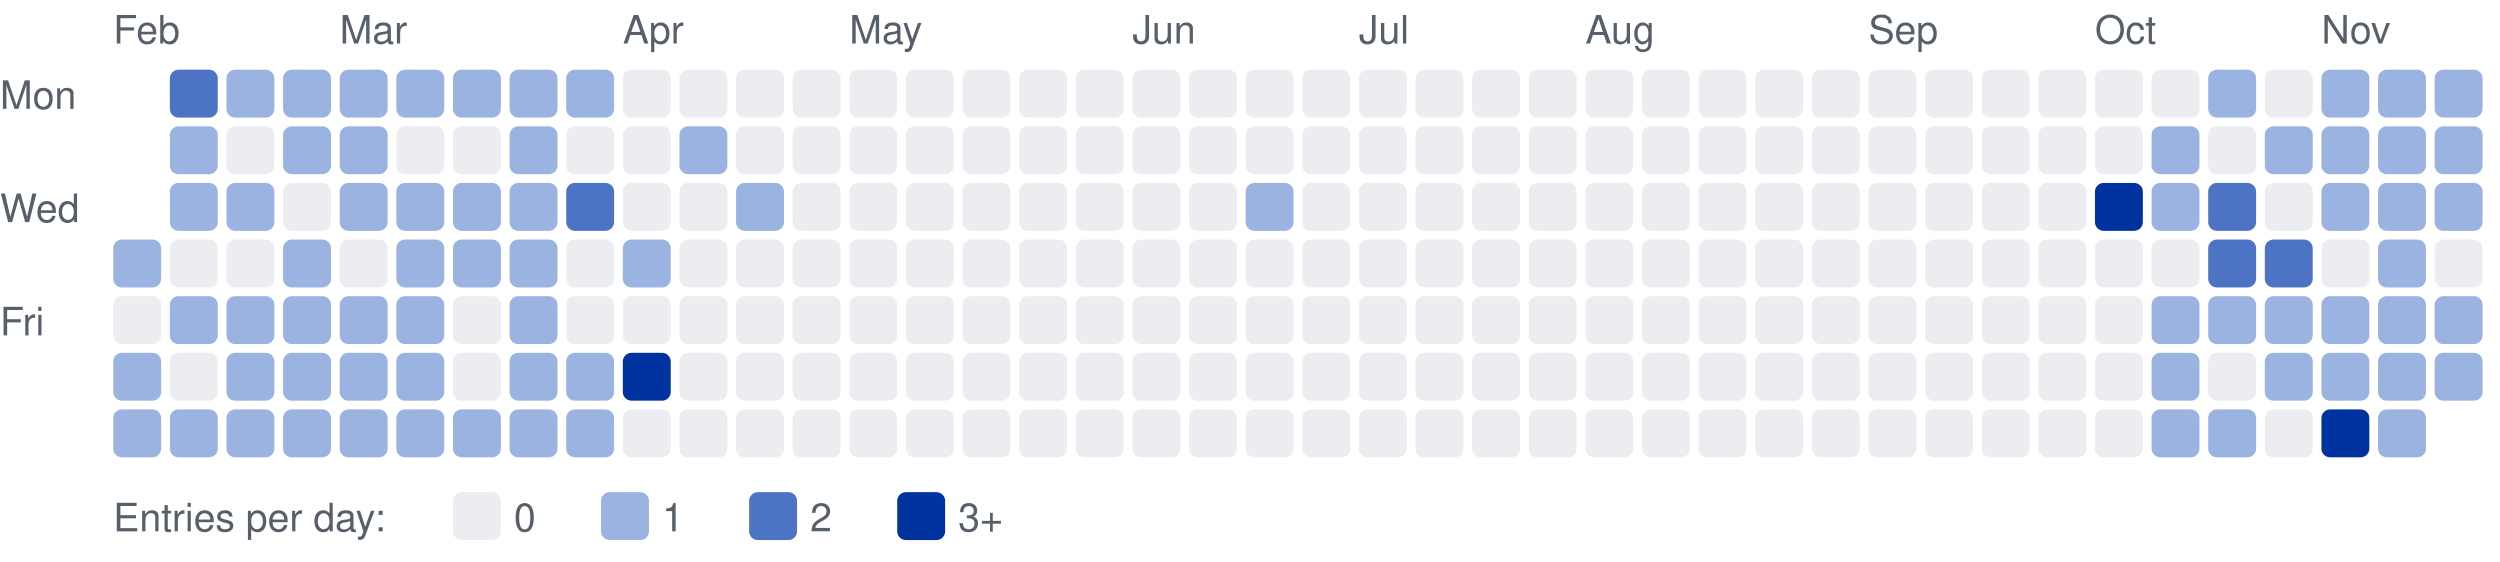
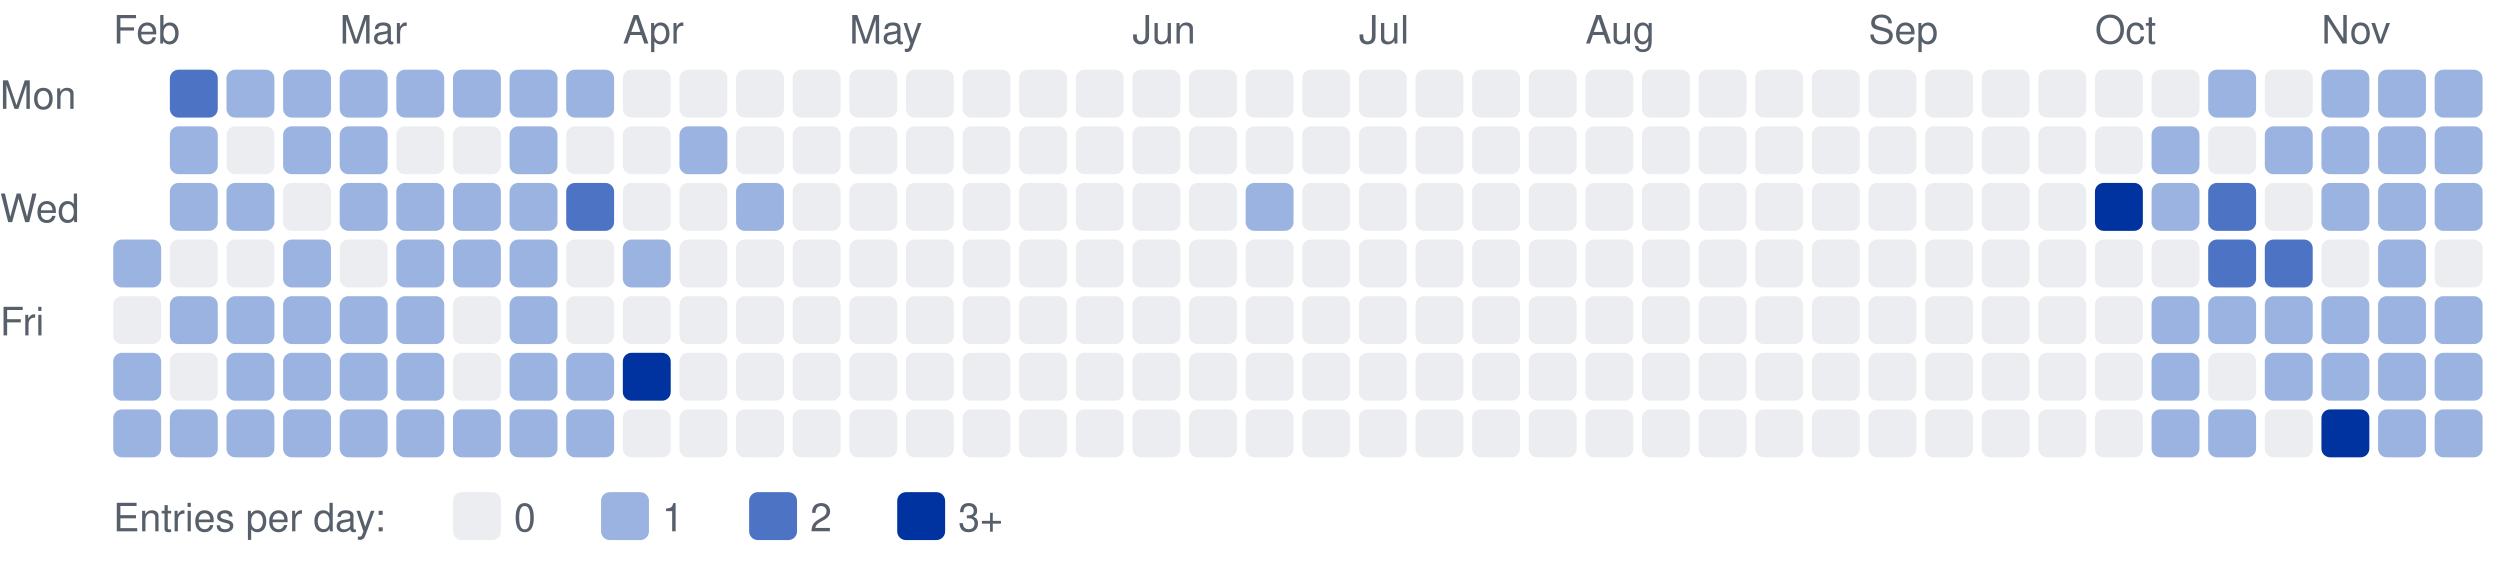
- <svg xmlns="http://www.w3.org/2000/svg" width="574" height="129" viewBox="0 0 574 129" role="img" aria-label="Entries per day, 2026-01-29 to 2026-11-14">
+ <svg xmlns="http://www.w3.org/2000/svg" width="574" height="129" viewBox="0 0 574 129" role="img" aria-label="Entries per day, 2026-01-29 to 2026-11-15">
  <style>text{font-family:-apple-system,Segoe UI,Helvetica,Arial,sans-serif;font-size:9px;fill:#57606a}</style>
  <text x="0" y="25">Mon</text>
  <text x="0" y="51">Wed</text>
  <text x="0" y="77">Fri</text>
  <text x="26" y="10">Feb</text>
  <rect x="26" y="55" width="11" height="11" rx="2" fill="#9bb3e0" />
  <rect x="26" y="68" width="11" height="11" rx="2" fill="#ebedf0" />
  <rect x="26" y="81" width="11" height="11" rx="2" fill="#9bb3e0" />
  <rect x="26" y="94" width="11" height="11" rx="2" fill="#9bb3e0" />
  <rect x="39" y="16" width="11" height="11" rx="2" fill="#4d73c4" />
  <rect x="39" y="29" width="11" height="11" rx="2" fill="#9bb3e0" />
  <rect x="39" y="42" width="11" height="11" rx="2" fill="#9bb3e0" />
  <rect x="39" y="55" width="11" height="11" rx="2" fill="#ebedf0" />
  <rect x="39" y="68" width="11" height="11" rx="2" fill="#9bb3e0" />
  <rect x="39" y="81" width="11" height="11" rx="2" fill="#ebedf0" />
  <rect x="39" y="94" width="11" height="11" rx="2" fill="#9bb3e0" />
  <rect x="52" y="16" width="11" height="11" rx="2" fill="#9bb3e0" />
  <rect x="52" y="29" width="11" height="11" rx="2" fill="#ebedf0" />
  <rect x="52" y="42" width="11" height="11" rx="2" fill="#9bb3e0" />
  <rect x="52" y="55" width="11" height="11" rx="2" fill="#ebedf0" />
  <rect x="52" y="68" width="11" height="11" rx="2" fill="#9bb3e0" />
  <rect x="52" y="81" width="11" height="11" rx="2" fill="#9bb3e0" />
  <rect x="52" y="94" width="11" height="11" rx="2" fill="#9bb3e0" />
  <rect x="65" y="16" width="11" height="11" rx="2" fill="#9bb3e0" />
  <rect x="65" y="29" width="11" height="11" rx="2" fill="#9bb3e0" />
  <rect x="65" y="42" width="11" height="11" rx="2" fill="#ebedf0" />
  <rect x="65" y="55" width="11" height="11" rx="2" fill="#9bb3e0" />
  <rect x="65" y="68" width="11" height="11" rx="2" fill="#9bb3e0" />
  <rect x="65" y="81" width="11" height="11" rx="2" fill="#9bb3e0" />
  <rect x="65" y="94" width="11" height="11" rx="2" fill="#9bb3e0" />
  <text x="78" y="10">Mar</text>
  <rect x="78" y="16" width="11" height="11" rx="2" fill="#9bb3e0" />
  <rect x="78" y="29" width="11" height="11" rx="2" fill="#9bb3e0" />
  <rect x="78" y="42" width="11" height="11" rx="2" fill="#9bb3e0" />
  <rect x="78" y="55" width="11" height="11" rx="2" fill="#ebedf0" />
  <rect x="78" y="68" width="11" height="11" rx="2" fill="#9bb3e0" />
  <rect x="78" y="81" width="11" height="11" rx="2" fill="#9bb3e0" />
  <rect x="78" y="94" width="11" height="11" rx="2" fill="#9bb3e0" />
  <rect x="91" y="16" width="11" height="11" rx="2" fill="#9bb3e0" />
  <rect x="91" y="29" width="11" height="11" rx="2" fill="#ebedf0" />
  <rect x="91" y="42" width="11" height="11" rx="2" fill="#9bb3e0" />
  <rect x="91" y="55" width="11" height="11" rx="2" fill="#9bb3e0" />
  <rect x="91" y="68" width="11" height="11" rx="2" fill="#9bb3e0" />
  <rect x="91" y="81" width="11" height="11" rx="2" fill="#9bb3e0" />
  <rect x="91" y="94" width="11" height="11" rx="2" fill="#9bb3e0" />
  <rect x="104" y="16" width="11" height="11" rx="2" fill="#9bb3e0" />
  <rect x="104" y="29" width="11" height="11" rx="2" fill="#ebedf0" />
  <rect x="104" y="42" width="11" height="11" rx="2" fill="#9bb3e0" />
  <rect x="104" y="55" width="11" height="11" rx="2" fill="#9bb3e0" />
  <rect x="104" y="68" width="11" height="11" rx="2" fill="#ebedf0" />
  <rect x="104" y="81" width="11" height="11" rx="2" fill="#ebedf0" />
  <rect x="104" y="94" width="11" height="11" rx="2" fill="#9bb3e0" />
  <rect x="117" y="16" width="11" height="11" rx="2" fill="#9bb3e0" />
  <rect x="117" y="29" width="11" height="11" rx="2" fill="#9bb3e0" />
  <rect x="117" y="42" width="11" height="11" rx="2" fill="#9bb3e0" />
  <rect x="117" y="55" width="11" height="11" rx="2" fill="#9bb3e0" />
  <rect x="117" y="68" width="11" height="11" rx="2" fill="#9bb3e0" />
  <rect x="117" y="81" width="11" height="11" rx="2" fill="#9bb3e0" />
  <rect x="117" y="94" width="11" height="11" rx="2" fill="#9bb3e0" />
  <rect x="130" y="16" width="11" height="11" rx="2" fill="#9bb3e0" />
  <rect x="130" y="29" width="11" height="11" rx="2" fill="#ebedf0" />
  <rect x="130" y="42" width="11" height="11" rx="2" fill="#4d73c4" />
  <rect x="130" y="55" width="11" height="11" rx="2" fill="#ebedf0" />
  <rect x="130" y="68" width="11" height="11" rx="2" fill="#ebedf0" />
  <rect x="130" y="81" width="11" height="11" rx="2" fill="#9bb3e0" />
  <rect x="130" y="94" width="11" height="11" rx="2" fill="#9bb3e0" />
  <text x="143" y="10">Apr</text>
  <rect x="143" y="16" width="11" height="11" rx="2" fill="#ebedf0" />
  <rect x="143" y="29" width="11" height="11" rx="2" fill="#ebedf0" />
  <rect x="143" y="42" width="11" height="11" rx="2" fill="#ebedf0" />
  <rect x="143" y="55" width="11" height="11" rx="2" fill="#9bb3e0" />
  <rect x="143" y="68" width="11" height="11" rx="2" fill="#ebedf0" />
  <rect x="143" y="81" width="11" height="11" rx="2" fill="#0033a0" />
  <rect x="143" y="94" width="11" height="11" rx="2" fill="#ebedf0" />
  <rect x="156" y="16" width="11" height="11" rx="2" fill="#ebedf0" />
  <rect x="156" y="29" width="11" height="11" rx="2" fill="#9bb3e0" />
  <rect x="156" y="42" width="11" height="11" rx="2" fill="#ebedf0" />
  <rect x="156" y="55" width="11" height="11" rx="2" fill="#ebedf0" />
  <rect x="156" y="68" width="11" height="11" rx="2" fill="#ebedf0" />
  <rect x="156" y="81" width="11" height="11" rx="2" fill="#ebedf0" />
  <rect x="156" y="94" width="11" height="11" rx="2" fill="#ebedf0" />
  <rect x="169" y="16" width="11" height="11" rx="2" fill="#ebedf0" />
  <rect x="169" y="29" width="11" height="11" rx="2" fill="#ebedf0" />
  <rect x="169" y="42" width="11" height="11" rx="2" fill="#9bb3e0" />
  <rect x="169" y="55" width="11" height="11" rx="2" fill="#ebedf0" />
  <rect x="169" y="68" width="11" height="11" rx="2" fill="#ebedf0" />
  <rect x="169" y="81" width="11" height="11" rx="2" fill="#ebedf0" />
  <rect x="169" y="94" width="11" height="11" rx="2" fill="#ebedf0" />
  <rect x="182" y="16" width="11" height="11" rx="2" fill="#ebedf0" />
  <rect x="182" y="29" width="11" height="11" rx="2" fill="#ebedf0" />
  <rect x="182" y="42" width="11" height="11" rx="2" fill="#ebedf0" />
  <rect x="182" y="55" width="11" height="11" rx="2" fill="#ebedf0" />
  <rect x="182" y="68" width="11" height="11" rx="2" fill="#ebedf0" />
  <rect x="182" y="81" width="11" height="11" rx="2" fill="#ebedf0" />
  <rect x="182" y="94" width="11" height="11" rx="2" fill="#ebedf0" />
  <text x="195" y="10">May</text>
  <rect x="195" y="16" width="11" height="11" rx="2" fill="#ebedf0" />
  <rect x="195" y="29" width="11" height="11" rx="2" fill="#ebedf0" />
  <rect x="195" y="42" width="11" height="11" rx="2" fill="#ebedf0" />
  <rect x="195" y="55" width="11" height="11" rx="2" fill="#ebedf0" />
  <rect x="195" y="68" width="11" height="11" rx="2" fill="#ebedf0" />
  <rect x="195" y="81" width="11" height="11" rx="2" fill="#ebedf0" />
  <rect x="195" y="94" width="11" height="11" rx="2" fill="#ebedf0" />
  <rect x="208" y="16" width="11" height="11" rx="2" fill="#ebedf0" />
  <rect x="208" y="29" width="11" height="11" rx="2" fill="#ebedf0" />
  <rect x="208" y="42" width="11" height="11" rx="2" fill="#ebedf0" />
  <rect x="208" y="55" width="11" height="11" rx="2" fill="#ebedf0" />
  <rect x="208" y="68" width="11" height="11" rx="2" fill="#ebedf0" />
  <rect x="208" y="81" width="11" height="11" rx="2" fill="#ebedf0" />
  <rect x="208" y="94" width="11" height="11" rx="2" fill="#ebedf0" />
  <rect x="221" y="16" width="11" height="11" rx="2" fill="#ebedf0" />
  <rect x="221" y="29" width="11" height="11" rx="2" fill="#ebedf0" />
  <rect x="221" y="42" width="11" height="11" rx="2" fill="#ebedf0" />
  <rect x="221" y="55" width="11" height="11" rx="2" fill="#ebedf0" />
  <rect x="221" y="68" width="11" height="11" rx="2" fill="#ebedf0" />
  <rect x="221" y="81" width="11" height="11" rx="2" fill="#ebedf0" />
  <rect x="221" y="94" width="11" height="11" rx="2" fill="#ebedf0" />
  <rect x="234" y="16" width="11" height="11" rx="2" fill="#ebedf0" />
  <rect x="234" y="29" width="11" height="11" rx="2" fill="#ebedf0" />
  <rect x="234" y="42" width="11" height="11" rx="2" fill="#ebedf0" />
  <rect x="234" y="55" width="11" height="11" rx="2" fill="#ebedf0" />
  <rect x="234" y="68" width="11" height="11" rx="2" fill="#ebedf0" />
  <rect x="234" y="81" width="11" height="11" rx="2" fill="#ebedf0" />
  <rect x="234" y="94" width="11" height="11" rx="2" fill="#ebedf0" />
  <rect x="247" y="16" width="11" height="11" rx="2" fill="#ebedf0" />
  <rect x="247" y="29" width="11" height="11" rx="2" fill="#ebedf0" />
  <rect x="247" y="42" width="11" height="11" rx="2" fill="#ebedf0" />
  <rect x="247" y="55" width="11" height="11" rx="2" fill="#ebedf0" />
  <rect x="247" y="68" width="11" height="11" rx="2" fill="#ebedf0" />
  <rect x="247" y="81" width="11" height="11" rx="2" fill="#ebedf0" />
  <rect x="247" y="94" width="11" height="11" rx="2" fill="#ebedf0" />
  <text x="260" y="10">Jun</text>
  <rect x="260" y="16" width="11" height="11" rx="2" fill="#ebedf0" />
  <rect x="260" y="29" width="11" height="11" rx="2" fill="#ebedf0" />
  <rect x="260" y="42" width="11" height="11" rx="2" fill="#ebedf0" />
  <rect x="260" y="55" width="11" height="11" rx="2" fill="#ebedf0" />
  <rect x="260" y="68" width="11" height="11" rx="2" fill="#ebedf0" />
  <rect x="260" y="81" width="11" height="11" rx="2" fill="#ebedf0" />
  <rect x="260" y="94" width="11" height="11" rx="2" fill="#ebedf0" />
  <rect x="273" y="16" width="11" height="11" rx="2" fill="#ebedf0" />
  <rect x="273" y="29" width="11" height="11" rx="2" fill="#ebedf0" />
  <rect x="273" y="42" width="11" height="11" rx="2" fill="#ebedf0" />
  <rect x="273" y="55" width="11" height="11" rx="2" fill="#ebedf0" />
  <rect x="273" y="68" width="11" height="11" rx="2" fill="#ebedf0" />
  <rect x="273" y="81" width="11" height="11" rx="2" fill="#ebedf0" />
  <rect x="273" y="94" width="11" height="11" rx="2" fill="#ebedf0" />
  <rect x="286" y="16" width="11" height="11" rx="2" fill="#ebedf0" />
  <rect x="286" y="29" width="11" height="11" rx="2" fill="#ebedf0" />
  <rect x="286" y="42" width="11" height="11" rx="2" fill="#9bb3e0" />
  <rect x="286" y="55" width="11" height="11" rx="2" fill="#ebedf0" />
  <rect x="286" y="68" width="11" height="11" rx="2" fill="#ebedf0" />
  <rect x="286" y="81" width="11" height="11" rx="2" fill="#ebedf0" />
  <rect x="286" y="94" width="11" height="11" rx="2" fill="#ebedf0" />
  <rect x="299" y="16" width="11" height="11" rx="2" fill="#ebedf0" />
  <rect x="299" y="29" width="11" height="11" rx="2" fill="#ebedf0" />
  <rect x="299" y="42" width="11" height="11" rx="2" fill="#ebedf0" />
  <rect x="299" y="55" width="11" height="11" rx="2" fill="#ebedf0" />
  <rect x="299" y="68" width="11" height="11" rx="2" fill="#ebedf0" />
  <rect x="299" y="81" width="11" height="11" rx="2" fill="#ebedf0" />
  <rect x="299" y="94" width="11" height="11" rx="2" fill="#ebedf0" />
  <text x="312" y="10">Jul</text>
  <rect x="312" y="16" width="11" height="11" rx="2" fill="#ebedf0" />
  <rect x="312" y="29" width="11" height="11" rx="2" fill="#ebedf0" />
  <rect x="312" y="42" width="11" height="11" rx="2" fill="#ebedf0" />
  <rect x="312" y="55" width="11" height="11" rx="2" fill="#ebedf0" />
  <rect x="312" y="68" width="11" height="11" rx="2" fill="#ebedf0" />
  <rect x="312" y="81" width="11" height="11" rx="2" fill="#ebedf0" />
  <rect x="312" y="94" width="11" height="11" rx="2" fill="#ebedf0" />
  <rect x="325" y="16" width="11" height="11" rx="2" fill="#ebedf0" />
  <rect x="325" y="29" width="11" height="11" rx="2" fill="#ebedf0" />
  <rect x="325" y="42" width="11" height="11" rx="2" fill="#ebedf0" />
  <rect x="325" y="55" width="11" height="11" rx="2" fill="#ebedf0" />
  <rect x="325" y="68" width="11" height="11" rx="2" fill="#ebedf0" />
  <rect x="325" y="81" width="11" height="11" rx="2" fill="#ebedf0" />
  <rect x="325" y="94" width="11" height="11" rx="2" fill="#ebedf0" />
  <rect x="338" y="16" width="11" height="11" rx="2" fill="#ebedf0" />
  <rect x="338" y="29" width="11" height="11" rx="2" fill="#ebedf0" />
  <rect x="338" y="42" width="11" height="11" rx="2" fill="#ebedf0" />
  <rect x="338" y="55" width="11" height="11" rx="2" fill="#ebedf0" />
  <rect x="338" y="68" width="11" height="11" rx="2" fill="#ebedf0" />
  <rect x="338" y="81" width="11" height="11" rx="2" fill="#ebedf0" />
  <rect x="338" y="94" width="11" height="11" rx="2" fill="#ebedf0" />
  <rect x="351" y="16" width="11" height="11" rx="2" fill="#ebedf0" />
  <rect x="351" y="29" width="11" height="11" rx="2" fill="#ebedf0" />
  <rect x="351" y="42" width="11" height="11" rx="2" fill="#ebedf0" />
  <rect x="351" y="55" width="11" height="11" rx="2" fill="#ebedf0" />
  <rect x="351" y="68" width="11" height="11" rx="2" fill="#ebedf0" />
  <rect x="351" y="81" width="11" height="11" rx="2" fill="#ebedf0" />
  <rect x="351" y="94" width="11" height="11" rx="2" fill="#ebedf0" />
  <text x="364" y="10">Aug</text>
  <rect x="364" y="16" width="11" height="11" rx="2" fill="#ebedf0" />
  <rect x="364" y="29" width="11" height="11" rx="2" fill="#ebedf0" />
  <rect x="364" y="42" width="11" height="11" rx="2" fill="#ebedf0" />
  <rect x="364" y="55" width="11" height="11" rx="2" fill="#ebedf0" />
  <rect x="364" y="68" width="11" height="11" rx="2" fill="#ebedf0" />
  <rect x="364" y="81" width="11" height="11" rx="2" fill="#ebedf0" />
  <rect x="364" y="94" width="11" height="11" rx="2" fill="#ebedf0" />
  <rect x="377" y="16" width="11" height="11" rx="2" fill="#ebedf0" />
  <rect x="377" y="29" width="11" height="11" rx="2" fill="#ebedf0" />
  <rect x="377" y="42" width="11" height="11" rx="2" fill="#ebedf0" />
  <rect x="377" y="55" width="11" height="11" rx="2" fill="#ebedf0" />
  <rect x="377" y="68" width="11" height="11" rx="2" fill="#ebedf0" />
  <rect x="377" y="81" width="11" height="11" rx="2" fill="#ebedf0" />
  <rect x="377" y="94" width="11" height="11" rx="2" fill="#ebedf0" />
  <rect x="390" y="16" width="11" height="11" rx="2" fill="#ebedf0" />
  <rect x="390" y="29" width="11" height="11" rx="2" fill="#ebedf0" />
  <rect x="390" y="42" width="11" height="11" rx="2" fill="#ebedf0" />
  <rect x="390" y="55" width="11" height="11" rx="2" fill="#ebedf0" />
  <rect x="390" y="68" width="11" height="11" rx="2" fill="#ebedf0" />
  <rect x="390" y="81" width="11" height="11" rx="2" fill="#ebedf0" />
  <rect x="390" y="94" width="11" height="11" rx="2" fill="#ebedf0" />
  <rect x="403" y="16" width="11" height="11" rx="2" fill="#ebedf0" />
  <rect x="403" y="29" width="11" height="11" rx="2" fill="#ebedf0" />
  <rect x="403" y="42" width="11" height="11" rx="2" fill="#ebedf0" />
  <rect x="403" y="55" width="11" height="11" rx="2" fill="#ebedf0" />
  <rect x="403" y="68" width="11" height="11" rx="2" fill="#ebedf0" />
  <rect x="403" y="81" width="11" height="11" rx="2" fill="#ebedf0" />
  <rect x="403" y="94" width="11" height="11" rx="2" fill="#ebedf0" />
  <rect x="416" y="16" width="11" height="11" rx="2" fill="#ebedf0" />
  <rect x="416" y="29" width="11" height="11" rx="2" fill="#ebedf0" />
  <rect x="416" y="42" width="11" height="11" rx="2" fill="#ebedf0" />
  <rect x="416" y="55" width="11" height="11" rx="2" fill="#ebedf0" />
  <rect x="416" y="68" width="11" height="11" rx="2" fill="#ebedf0" />
  <rect x="416" y="81" width="11" height="11" rx="2" fill="#ebedf0" />
  <rect x="416" y="94" width="11" height="11" rx="2" fill="#ebedf0" />
  <text x="429" y="10">Sep</text>
  <rect x="429" y="16" width="11" height="11" rx="2" fill="#ebedf0" />
  <rect x="429" y="29" width="11" height="11" rx="2" fill="#ebedf0" />
  <rect x="429" y="42" width="11" height="11" rx="2" fill="#ebedf0" />
  <rect x="429" y="55" width="11" height="11" rx="2" fill="#ebedf0" />
  <rect x="429" y="68" width="11" height="11" rx="2" fill="#ebedf0" />
  <rect x="429" y="81" width="11" height="11" rx="2" fill="#ebedf0" />
  <rect x="429" y="94" width="11" height="11" rx="2" fill="#ebedf0" />
  <rect x="442" y="16" width="11" height="11" rx="2" fill="#ebedf0" />
  <rect x="442" y="29" width="11" height="11" rx="2" fill="#ebedf0" />
  <rect x="442" y="42" width="11" height="11" rx="2" fill="#ebedf0" />
  <rect x="442" y="55" width="11" height="11" rx="2" fill="#ebedf0" />
  <rect x="442" y="68" width="11" height="11" rx="2" fill="#ebedf0" />
  <rect x="442" y="81" width="11" height="11" rx="2" fill="#ebedf0" />
  <rect x="442" y="94" width="11" height="11" rx="2" fill="#ebedf0" />
  <rect x="455" y="16" width="11" height="11" rx="2" fill="#ebedf0" />
  <rect x="455" y="29" width="11" height="11" rx="2" fill="#ebedf0" />
  <rect x="455" y="42" width="11" height="11" rx="2" fill="#ebedf0" />
  <rect x="455" y="55" width="11" height="11" rx="2" fill="#ebedf0" />
  <rect x="455" y="68" width="11" height="11" rx="2" fill="#ebedf0" />
  <rect x="455" y="81" width="11" height="11" rx="2" fill="#ebedf0" />
  <rect x="455" y="94" width="11" height="11" rx="2" fill="#ebedf0" />
  <rect x="468" y="16" width="11" height="11" rx="2" fill="#ebedf0" />
  <rect x="468" y="29" width="11" height="11" rx="2" fill="#ebedf0" />
  <rect x="468" y="42" width="11" height="11" rx="2" fill="#ebedf0" />
  <rect x="468" y="55" width="11" height="11" rx="2" fill="#ebedf0" />
  <rect x="468" y="68" width="11" height="11" rx="2" fill="#ebedf0" />
  <rect x="468" y="81" width="11" height="11" rx="2" fill="#ebedf0" />
  <rect x="468" y="94" width="11" height="11" rx="2" fill="#ebedf0" />
  <text x="481" y="10">Oct</text>
  <rect x="481" y="16" width="11" height="11" rx="2" fill="#ebedf0" />
  <rect x="481" y="29" width="11" height="11" rx="2" fill="#ebedf0" />
  <rect x="481" y="42" width="11" height="11" rx="2" fill="#0033a0" />
  <rect x="481" y="55" width="11" height="11" rx="2" fill="#ebedf0" />
  <rect x="481" y="68" width="11" height="11" rx="2" fill="#ebedf0" />
  <rect x="481" y="81" width="11" height="11" rx="2" fill="#ebedf0" />
  <rect x="481" y="94" width="11" height="11" rx="2" fill="#ebedf0" />
  <rect x="494" y="16" width="11" height="11" rx="2" fill="#ebedf0" />
  <rect x="494" y="29" width="11" height="11" rx="2" fill="#9bb3e0" />
  <rect x="494" y="42" width="11" height="11" rx="2" fill="#9bb3e0" />
  <rect x="494" y="55" width="11" height="11" rx="2" fill="#ebedf0" />
  <rect x="494" y="68" width="11" height="11" rx="2" fill="#9bb3e0" />
  <rect x="494" y="81" width="11" height="11" rx="2" fill="#9bb3e0" />
  <rect x="494" y="94" width="11" height="11" rx="2" fill="#9bb3e0" />
  <rect x="507" y="16" width="11" height="11" rx="2" fill="#9bb3e0" />
  <rect x="507" y="29" width="11" height="11" rx="2" fill="#ebedf0" />
  <rect x="507" y="42" width="11" height="11" rx="2" fill="#4d73c4" />
  <rect x="507" y="55" width="11" height="11" rx="2" fill="#4d73c4" />
  <rect x="507" y="68" width="11" height="11" rx="2" fill="#9bb3e0" />
  <rect x="507" y="81" width="11" height="11" rx="2" fill="#ebedf0" />
  <rect x="507" y="94" width="11" height="11" rx="2" fill="#9bb3e0" />
  <rect x="520" y="16" width="11" height="11" rx="2" fill="#ebedf0" />
  <rect x="520" y="29" width="11" height="11" rx="2" fill="#9bb3e0" />
  <rect x="520" y="42" width="11" height="11" rx="2" fill="#ebedf0" />
  <rect x="520" y="55" width="11" height="11" rx="2" fill="#4d73c4" />
  <rect x="520" y="68" width="11" height="11" rx="2" fill="#9bb3e0" />
  <rect x="520" y="81" width="11" height="11" rx="2" fill="#9bb3e0" />
  <rect x="520" y="94" width="11" height="11" rx="2" fill="#ebedf0" />
  <text x="533" y="10">Nov</text>
  <rect x="533" y="16" width="11" height="11" rx="2" fill="#9bb3e0" />
  <rect x="533" y="29" width="11" height="11" rx="2" fill="#9bb3e0" />
  <rect x="533" y="42" width="11" height="11" rx="2" fill="#9bb3e0" />
  <rect x="533" y="55" width="11" height="11" rx="2" fill="#ebedf0" />
  <rect x="533" y="68" width="11" height="11" rx="2" fill="#9bb3e0" />
  <rect x="533" y="81" width="11" height="11" rx="2" fill="#9bb3e0" />
  <rect x="533" y="94" width="11" height="11" rx="2" fill="#0033a0" />
  <rect x="546" y="16" width="11" height="11" rx="2" fill="#9bb3e0" />
  <rect x="546" y="29" width="11" height="11" rx="2" fill="#9bb3e0" />
  <rect x="546" y="42" width="11" height="11" rx="2" fill="#9bb3e0" />
  <rect x="546" y="55" width="11" height="11" rx="2" fill="#9bb3e0" />
  <rect x="546" y="68" width="11" height="11" rx="2" fill="#9bb3e0" />
  <rect x="546" y="81" width="11" height="11" rx="2" fill="#9bb3e0" />
  <rect x="546" y="94" width="11" height="11" rx="2" fill="#9bb3e0" />
  <rect x="559" y="16" width="11" height="11" rx="2" fill="#9bb3e0" />
  <rect x="559" y="29" width="11" height="11" rx="2" fill="#9bb3e0" />
  <rect x="559" y="42" width="11" height="11" rx="2" fill="#9bb3e0" />
  <rect x="559" y="55" width="11" height="11" rx="2" fill="#ebedf0" />
  <rect x="559" y="68" width="11" height="11" rx="2" fill="#9bb3e0" />
  <rect x="559" y="81" width="11" height="11" rx="2" fill="#9bb3e0" />
+   <rect x="559" y="94" width="11" height="11" rx="2" fill="#9bb3e0" />
  <text x="26" y="122">Entries per day:</text>
  <rect x="104" y="113" width="11" height="11" rx="2" fill="#ebedf0" />
  <text x="118" y="122">0</text>
  <rect x="138" y="113" width="11" height="11" rx="2" fill="#9bb3e0" />
  <text x="152" y="122">1</text>
  <rect x="172" y="113" width="11" height="11" rx="2" fill="#4d73c4" />
  <text x="186" y="122">2</text>
  <rect x="206" y="113" width="11" height="11" rx="2" fill="#0033a0" />
  <text x="220" y="122">3+</text>
</svg>
